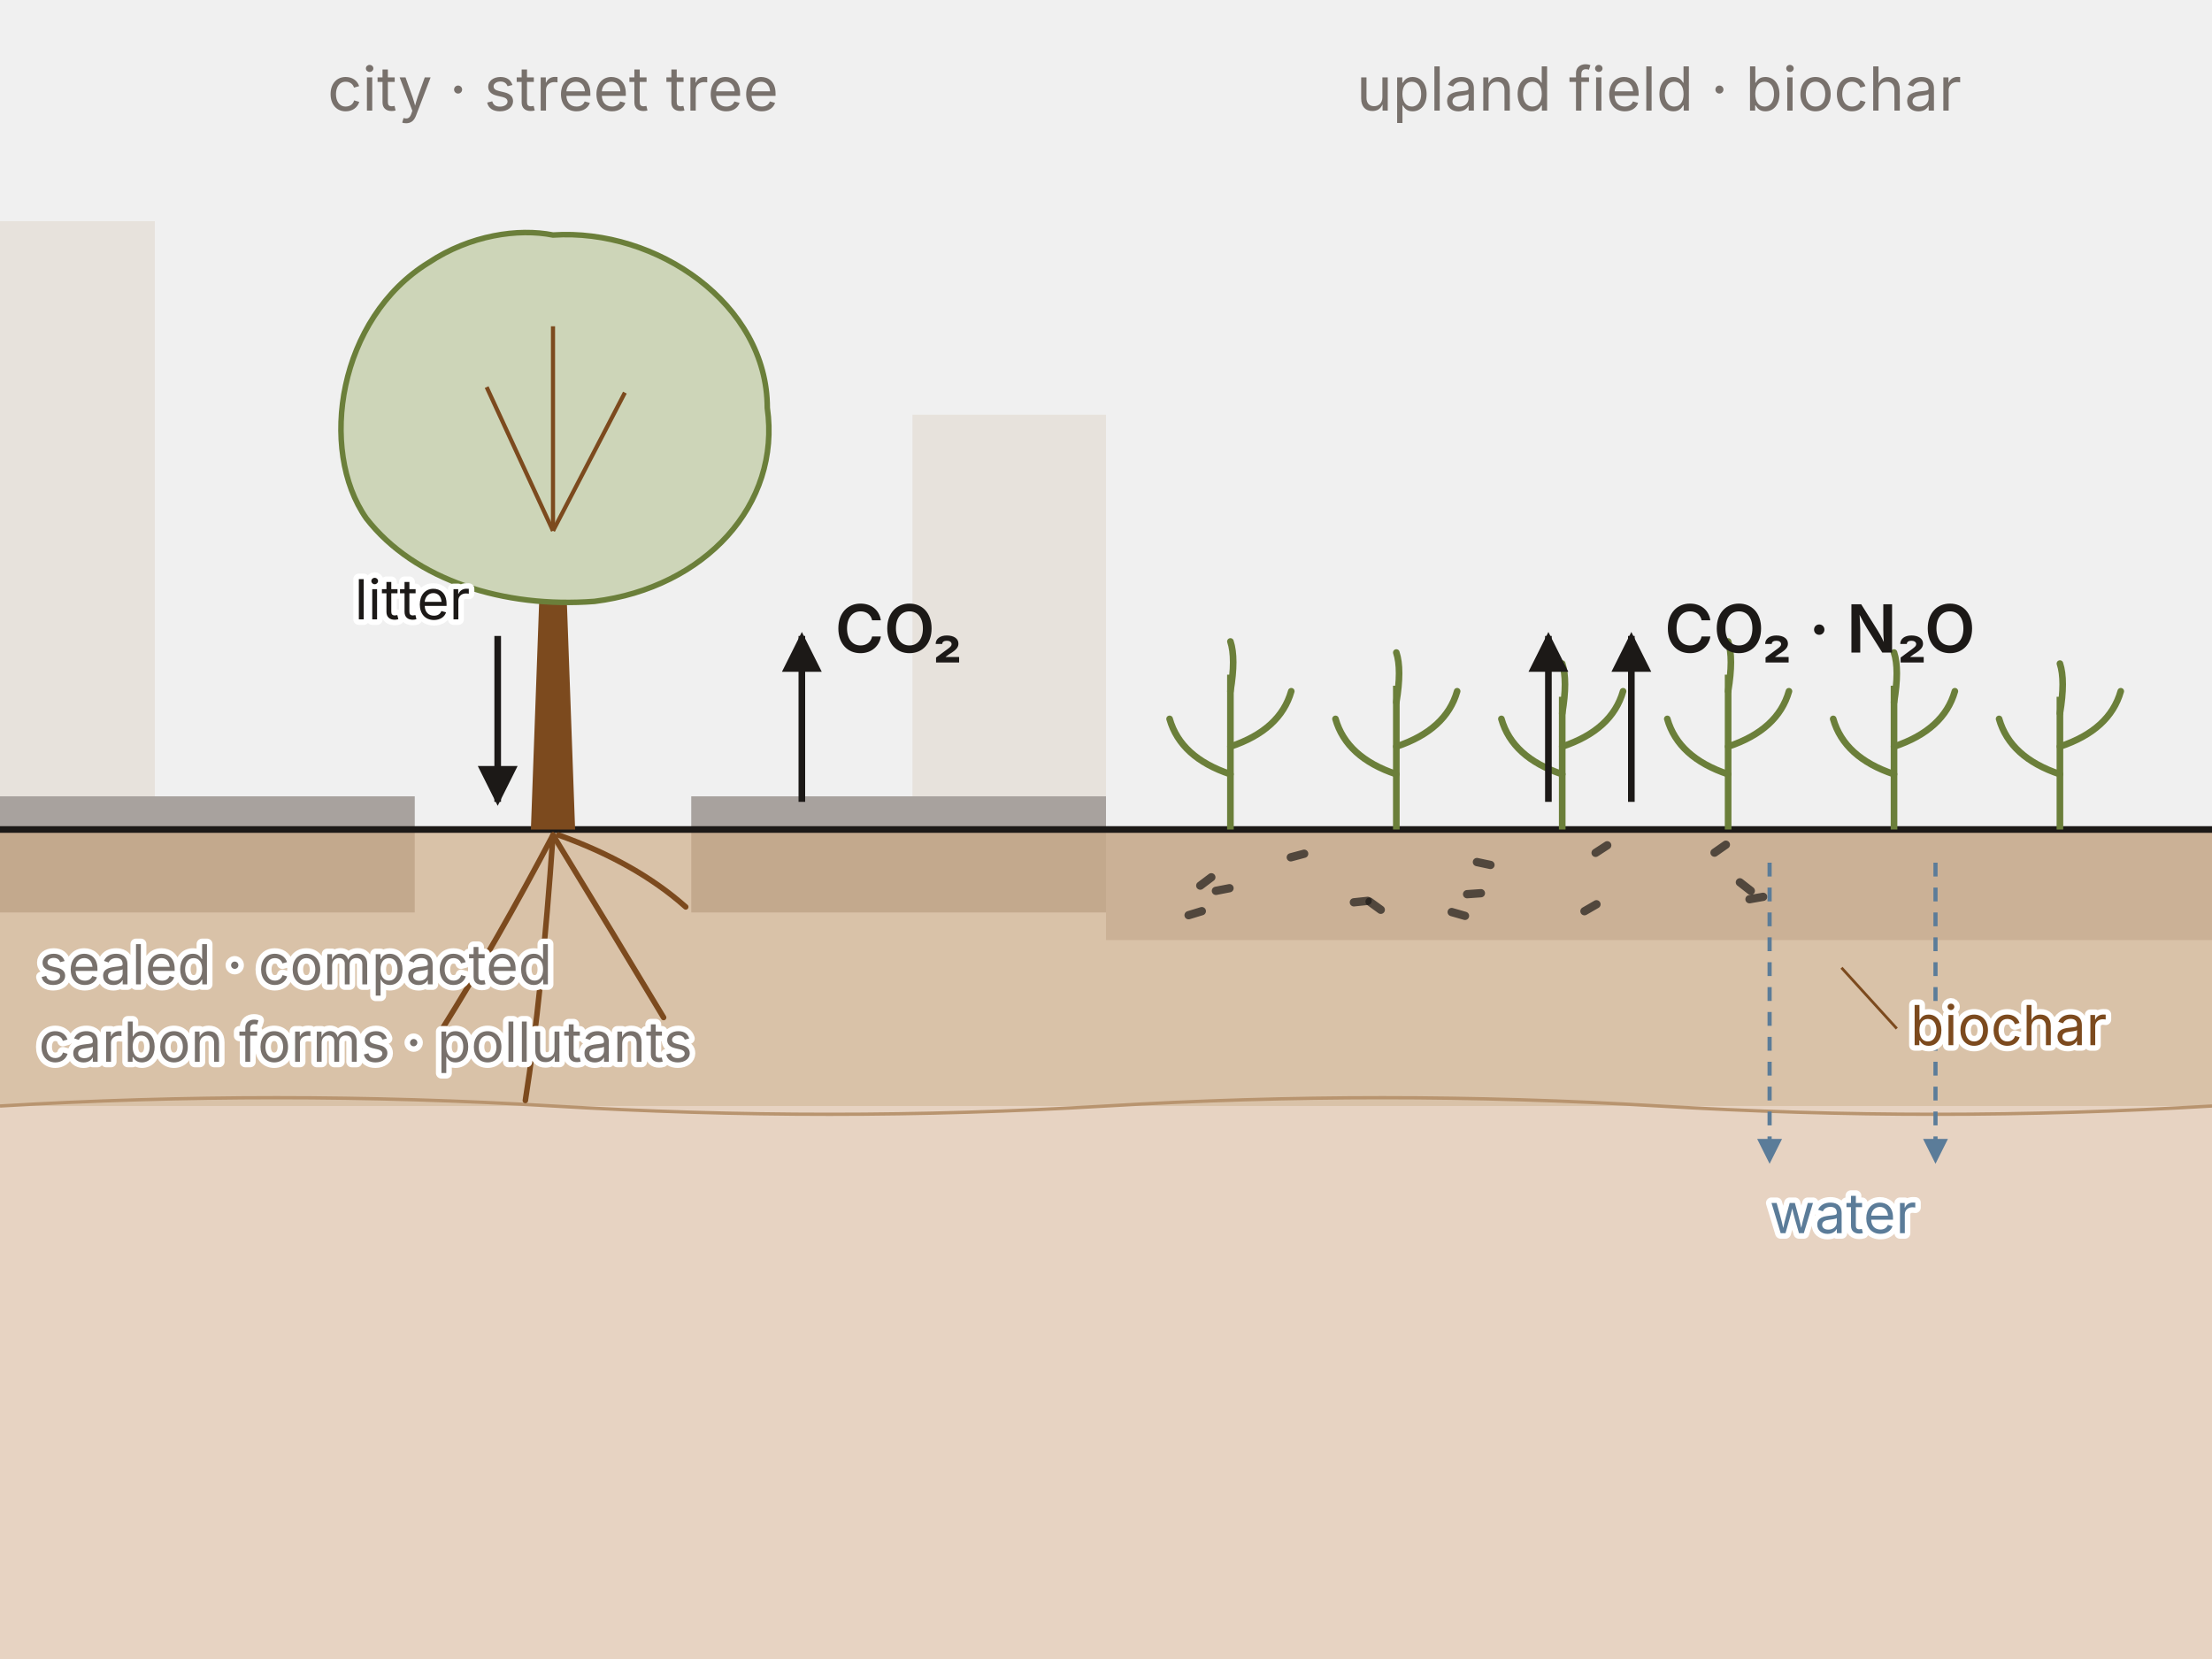
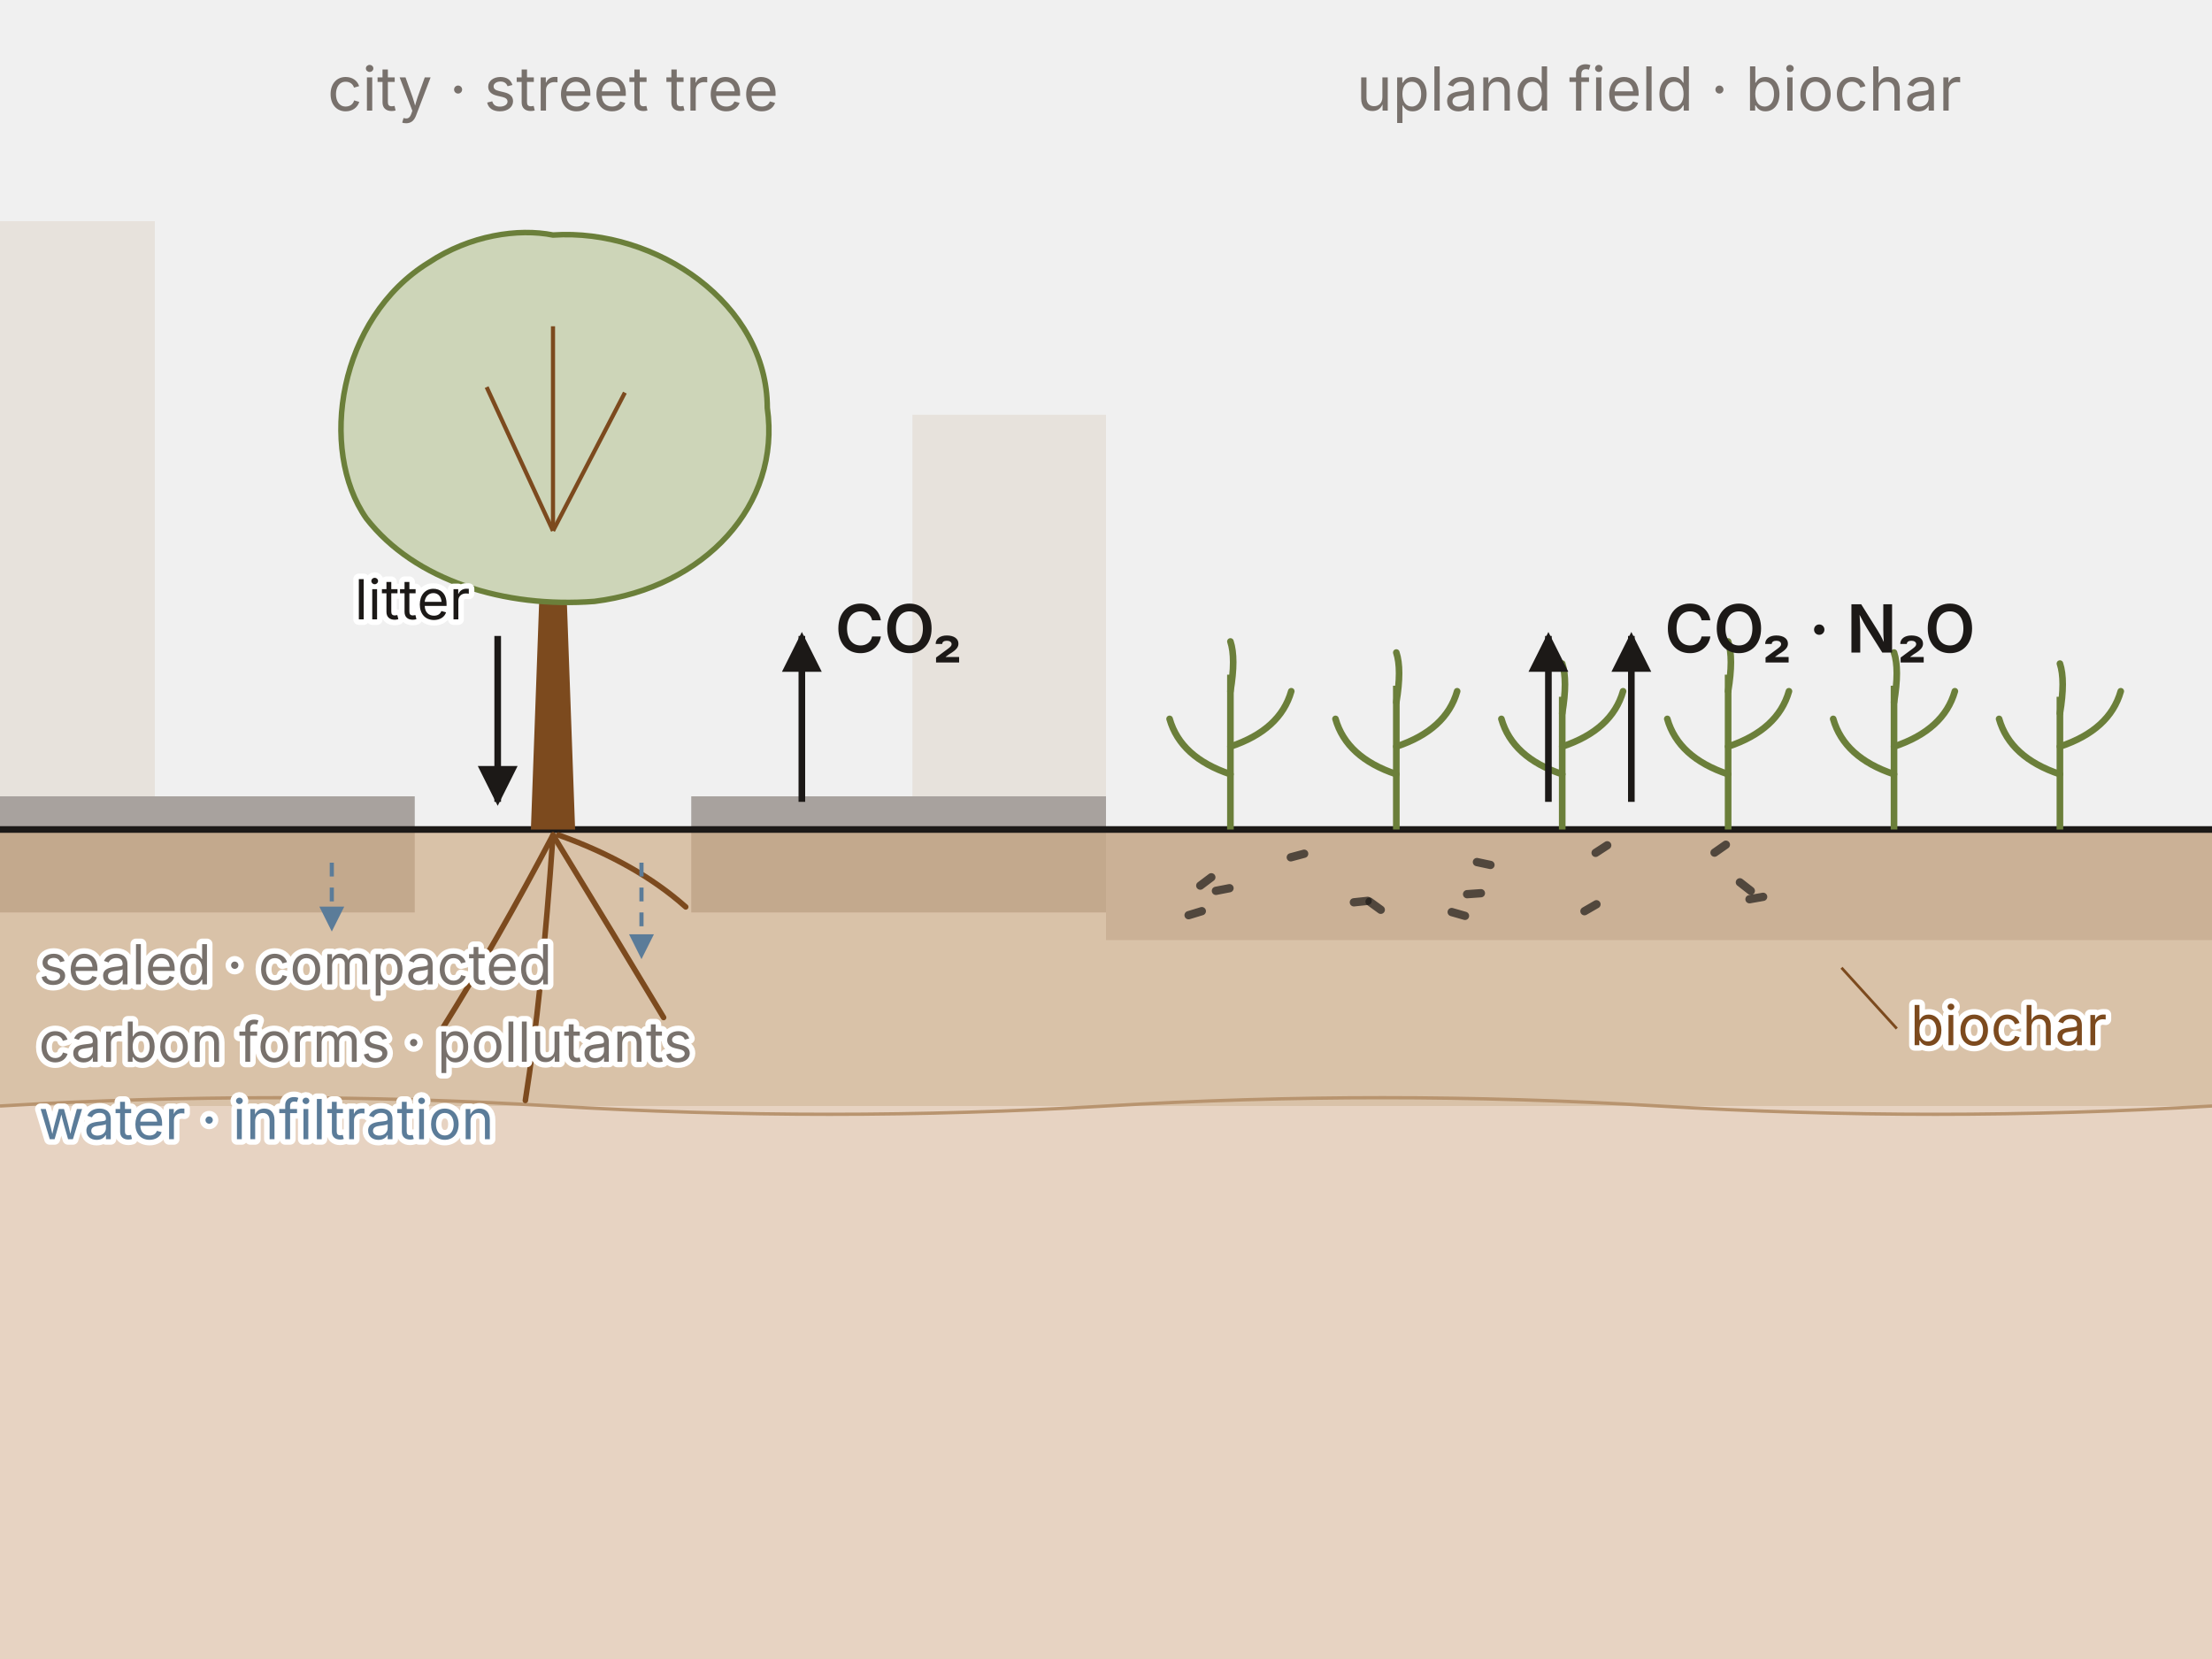
<svg xmlns="http://www.w3.org/2000/svg" viewBox="0 0 800 600" font-family="Inter, Helvetica, Arial, sans-serif" fill="#1c1917">
  <defs>
    <marker id="ah" viewBox="0 0 10 10" refX="9" refY="5" markerWidth="6" markerHeight="6" orient="auto-start-reverse">
      <path d="M0 0 L10 5 L0 10 z" fill="#1c1917" />
    </marker>
    <marker id="ahb" viewBox="0 0 10 10" refX="9" refY="5" markerWidth="6" markerHeight="6" orient="auto-start-reverse">
      <path d="M0 0 L10 5 L0 10 z" fill="#5b7c99" />
    </marker>
    <pattern id="hatch" width="5" height="5" patternUnits="userSpaceOnUse" patternTransform="rotate(45)">
      <line x1="0" y1="0" x2="0" y2="5" stroke="#c9c2b8" stroke-width="1.2" />
    </pattern>
    <pattern id="hatch2" width="5" height="5" patternUnits="userSpaceOnUse" patternTransform="rotate(45)">
      <line x1="0" y1="0" x2="0" y2="5" stroke="#c9a27a" stroke-width="1.4" />
    </pattern>
  </defs>
  <rect x="0" y="300" width="800" height="100" fill="#d9c2a8" />
  <rect x="0" y="400" width="800" height="200" fill="#e7d3c2" />
  <path d="M0 400 Q100 394 200 400 T400 400 T600 400 T800 400" fill="none" stroke="#b8946f" stroke-width="1.2" />
  <rect x="400" y="300" width="400" height="40" fill="#cbb196" />
  <rect x="0" y="300" width="150" height="30" fill="#c3a98d" />
  <rect x="250" y="300" width="150" height="30" fill="#c3a98d" />
  <rect x="0" y="80" width="56" height="208" fill="#e7e2dc" />
  <rect x="330" y="150" width="70" height="138" fill="#e7e2dc" />
  <rect x="0" y="288" width="150" height="12" fill="#a8a29e" />
  <rect x="250" y="288" width="150" height="12" fill="#a8a29e" />
  <line x1="0" y1="300" x2="800" y2="300" stroke="#1c1917" stroke-width="2.4" />
  <path d="M192 300 L196 190 L204 190 L208 300 Z" fill="#7c4a1e" />
  <g transform="translate(200 150) scale(1.25) translate(-200 -150)">
    <path d="M200 98 C230 96 262 118 262 148 C266 176 244 200 212 204 C186 206 160 198 146 180 C132 160 138 122 164 106 C176 98 190 96 200 98 Z" fill="#cdd5b8" stroke="#6b7f3a" stroke-width="1.6" />
  </g>
  <g stroke="#7c4a1e" stroke-width="1.5" fill="none">
    <path d="M200 192 L176 140" />
    <path d="M200 192 L200 118" />
    <path d="M200 192 L226 142" />
  </g>
  <g stroke="#7c4a1e" stroke-width="2" stroke-linecap="round" fill="none">
    <path d="M200 302 Q180 340 160 372" />
    <path d="M200 302 Q222 338 240 368" />
    <path d="M200 302 Q196 360 190 398" />
    <path d="M202 302 Q230 312 248 328" />
  </g>
  <line x1="445" y1="300" x2="445" y2="244" stroke="#6b7f3a" stroke-width="2.4" />
  <path d="M445 280 q -18 -6 -22 -20 M445 270 q 18 -6 22 -20 M445 250 q 2 -12 0 -18" fill="none" stroke="#6b7f3a" stroke-width="2.4" stroke-linecap="round" />
  <line x1="505" y1="300" x2="505" y2="248" stroke="#6b7f3a" stroke-width="2.4" />
  <path d="M505 280 q -18 -6 -22 -20 M505 270 q 18 -6 22 -20 M505 254 q 2 -12 0 -18" fill="none" stroke="#6b7f3a" stroke-width="2.4" stroke-linecap="round" />
  <line x1="565" y1="300" x2="565" y2="252" stroke="#6b7f3a" stroke-width="2.4" />
  <path d="M565 280 q -18 -6 -22 -20 M565 270 q 18 -6 22 -20 M565 258 q 2 -12 0 -18" fill="none" stroke="#6b7f3a" stroke-width="2.4" stroke-linecap="round" />
  <line x1="625" y1="300" x2="625" y2="244" stroke="#6b7f3a" stroke-width="2.4" />
  <path d="M625 280 q -18 -6 -22 -20 M625 270 q 18 -6 22 -20 M625 250 q 2 -12 0 -18" fill="none" stroke="#6b7f3a" stroke-width="2.4" stroke-linecap="round" />
  <line x1="685" y1="300" x2="685" y2="248" stroke="#6b7f3a" stroke-width="2.4" />
  <path d="M685 280 q -18 -6 -22 -20 M685 270 q 18 -6 22 -20 M685 254 q 2 -12 0 -18" fill="none" stroke="#6b7f3a" stroke-width="2.4" stroke-linecap="round" />
  <line x1="745" y1="300" x2="745" y2="252" stroke="#6b7f3a" stroke-width="2.4" />
  <path d="M745 280 q -18 -6 -22 -20 M745 270 q 18 -6 22 -20 M745 258 q 2 -12 0 -18" fill="none" stroke="#6b7f3a" stroke-width="2.4" stroke-linecap="round" />
  <rect x="533" y="310" width="8" height="3" rx="1.5" fill="#1c1917" opacity=".7" transform="rotate(12 533 310)" />
  <rect x="438" y="321" width="8" height="3" rx="1.5" fill="#1c1917" opacity=".7" transform="rotate(-11 438 321)" />
  <rect x="432" y="320" width="8" height="3" rx="1.5" fill="#1c1917" opacity=".7" transform="rotate(-37 432 320)" />
  <rect x="575" y="308" width="8" height="3" rx="1.5" fill="#1c1917" opacity=".7" transform="rotate(-33 575 308)" />
  <rect x="571" y="329" width="8" height="3" rx="1.5" fill="#1c1917" opacity=".7" transform="rotate(-30 571 329)" />
  <rect x="495" y="324" width="8" height="3" rx="1.5" fill="#1c1917" opacity=".7" transform="rotate(36 495 324)" />
  <rect x="629" y="317" width="8" height="3" rx="1.5" fill="#1c1917" opacity=".7" transform="rotate(38 629 317)" />
  <rect x="428" y="330" width="8" height="3" rx="1.5" fill="#1c1917" opacity=".7" transform="rotate(-17 428 330)" />
  <rect x="465" y="309" width="8" height="3" rx="1.5" fill="#1c1917" opacity=".7" transform="rotate(-15 465 309)" />
  <rect x="631" y="324" width="8" height="3" rx="1.5" fill="#1c1917" opacity=".7" transform="rotate(-10 631 324)" />
  <rect x="618" y="308" width="8" height="3" rx="1.5" fill="#1c1917" opacity=".7" transform="rotate(-35 618 308)" />
  <rect x="488" y="325" width="8" height="3" rx="1.5" fill="#1c1917" opacity=".7" transform="rotate(-6 488 325)" />
  <rect x="529" y="322" width="8" height="3" rx="1.5" fill="#1c1917" opacity=".7" transform="rotate(-4 529 322)" />
  <rect x="524" y="328" width="8" height="3" rx="1.5" fill="#1c1917" opacity=".7" transform="rotate(16 524 328)" />
  <g stroke="#5b7c99" stroke-width="1.5" stroke-dasharray="5 4" marker-end="url(#ahb)">
-     <line x1="640" y1="312" x2="640" y2="420" />
-     <line x1="700" y1="312" x2="700" y2="420" />
+     <line x1="120" y1="312" x2="120" y2="336" />
+     <line x1="232" y1="312" x2="232" y2="346" />
  </g>
  <line x1="290" y1="290" x2="290" y2="230" stroke="#1c1917" stroke-width="2.4" marker-end="url(#ah)" />
  <line x1="560" y1="290" x2="560" y2="230" stroke="#1c1917" stroke-width="2.4" marker-end="url(#ah)" />
  <line x1="590" y1="290" x2="590" y2="230" stroke="#1c1917" stroke-width="2.4" marker-end="url(#ah)" />
  <line x1="180" y1="230" x2="180" y2="290" stroke="#1c1917" stroke-width="2.4" marker-end="url(#ah)" />
  <text x="200" y="40" font-size="22" font-weight="400" fill="#78716c" text-anchor="middle">city · street tree</text>
  <text x="600" y="40" font-size="22" font-weight="400" fill="#78716c" text-anchor="middle">upland field · biochar</text>
  <text x="302" y="236" font-size="24" font-weight="600" fill="#1c1917" text-anchor="start">CO₂</text>
  <text x="602" y="236" font-size="24" font-weight="600" fill="#1c1917" text-anchor="start">CO₂ · N₂O</text>
  <text x="170" y="224" font-size="20" font-weight="400" fill="#1c1917" text-anchor="end" paint-order="stroke" stroke="#fff" stroke-width="4" stroke-linejoin="round">litter</text>
  <text x="14" y="356" font-size="20" font-weight="400" fill="#78716c" text-anchor="start" paint-order="stroke" stroke="#fff" stroke-width="4" stroke-linejoin="round">sealed · compacted</text>
  <text x="14" y="384" font-size="20" font-weight="400" fill="#78716c" text-anchor="start" paint-order="stroke" stroke="#fff" stroke-width="4" stroke-linejoin="round">carbon forms · pollutants</text>
  <text x="762" y="378" font-size="20" font-weight="400" fill="#7c4a1e" text-anchor="end" paint-order="stroke" stroke="#fff" stroke-width="4" stroke-linejoin="round">biochar</text>
  <line x1="686" y1="372" x2="666" y2="350" stroke="#7c4a1e" stroke-width="1" />
-   <text x="640" y="446" font-size="20" font-weight="400" fill="#5b7c99" text-anchor="start" paint-order="stroke" stroke="#fff" stroke-width="4" stroke-linejoin="round">water</text>
+   <text x="14" y="412" font-size="20" font-weight="400" fill="#5b7c99" text-anchor="start" paint-order="stroke" stroke="#fff" stroke-width="4" stroke-linejoin="round">water · infiltration</text>
</svg>
